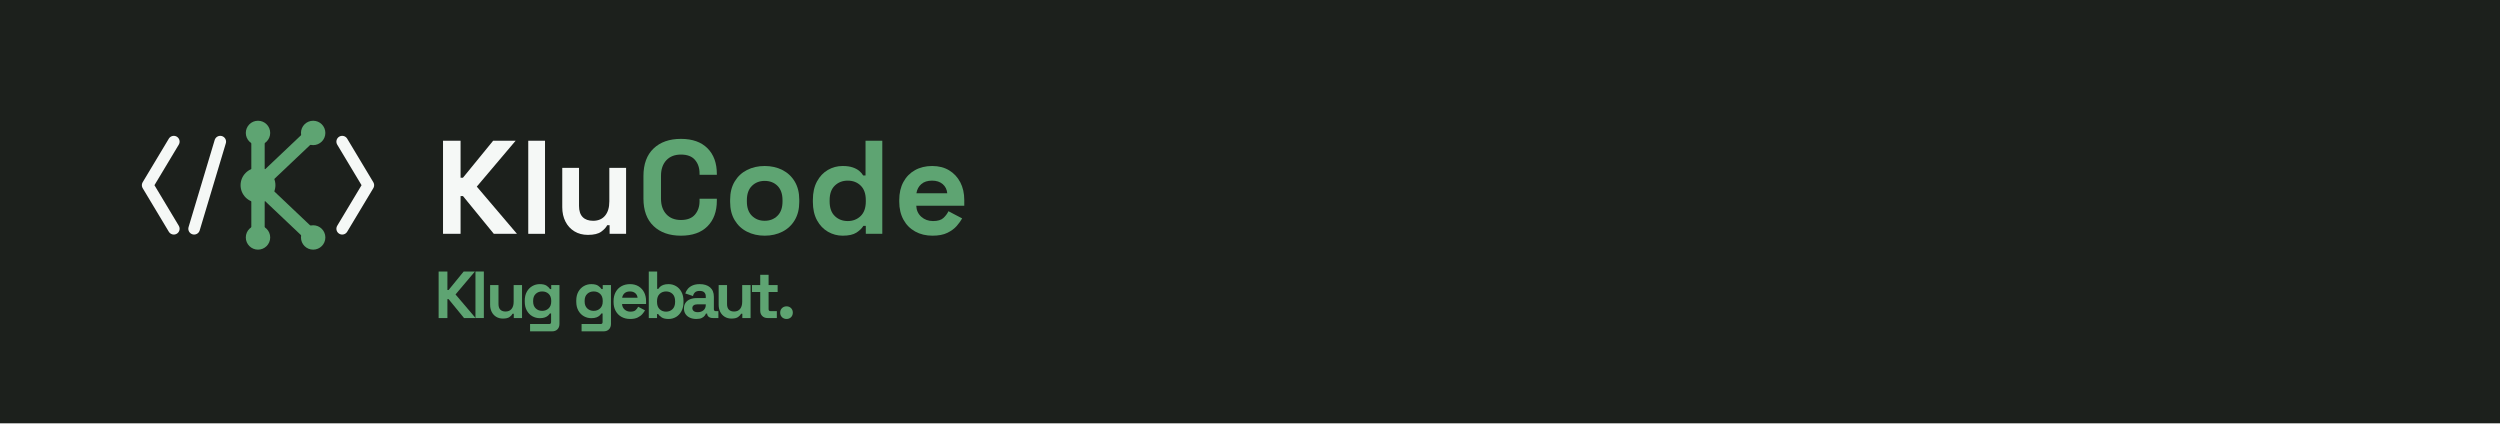
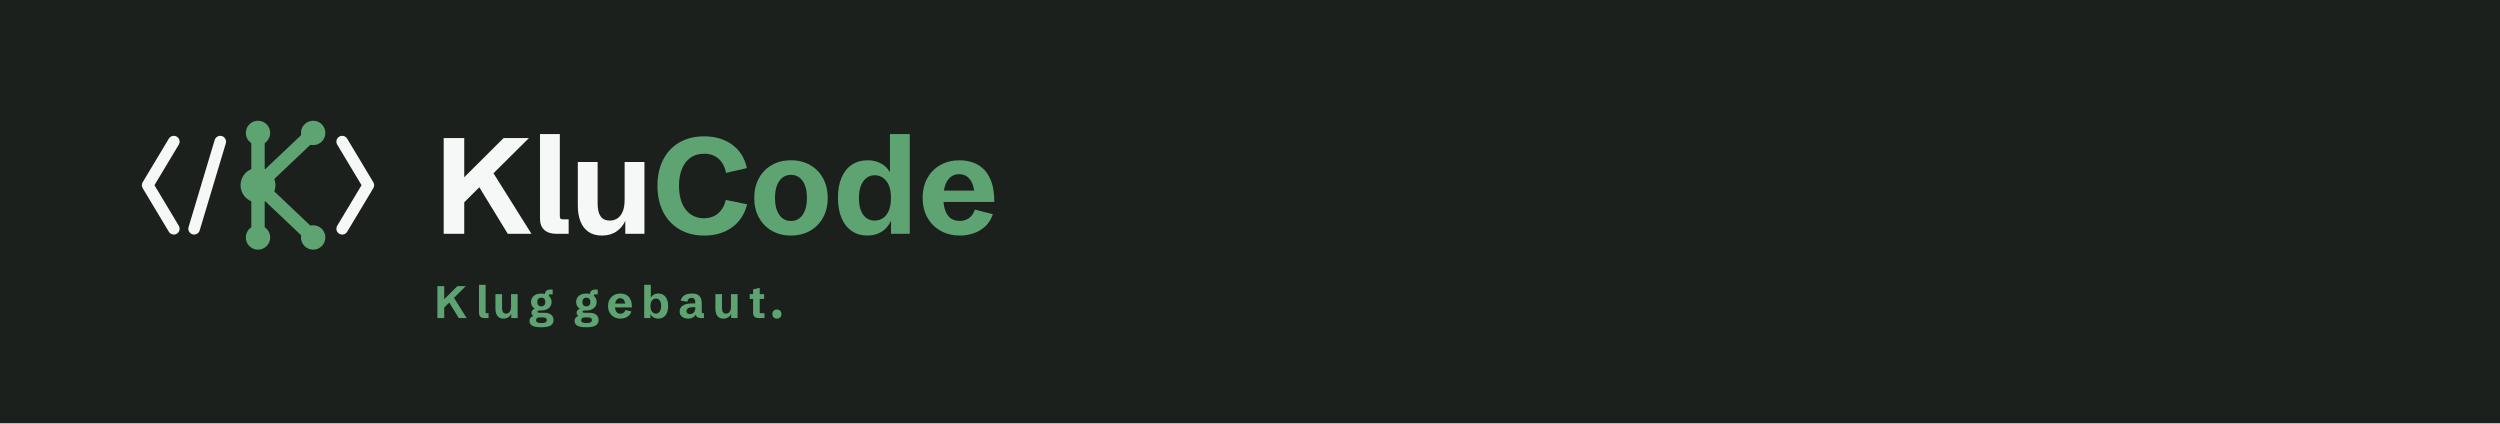
<svg xmlns="http://www.w3.org/2000/svg" viewBox="0 0 1128 191" width="1128" height="191" role="img" aria-label="KluCode">
  <rect width="1128" height="191" fill="#1C201C" />
  <g transform="translate(56.15 41.64) scale(1.31)">
    <g>
      <g fill="none" stroke="#F5F8F6" stroke-width="4" stroke-linecap="round" stroke-linejoin="round">
        <polyline points="17,17 8,32 17,47" />
        <line x1="24" y1="47" x2="33" y2="17" />
        <polyline points="75,17 84,32 75,47" />
      </g>
      <g stroke="#5EA472" stroke-width="4.6" stroke-linecap="round">
        <line x1="46" y1="14" x2="46" y2="50" />
        <line x1="46" y1="32" x2="65" y2="14" />
        <line x1="46" y1="32" x2="65" y2="50" />
      </g>
      <g fill="#5EA472">
        <circle cx="46" cy="14" r="4.2" />
        <circle cx="46" cy="50" r="4.2" />
        <circle cx="65" cy="14" r="4.2" />
        <circle cx="65" cy="50" r="4.2" />
        <circle cx="46" cy="32" r="6" />
      </g>
    </g>
  </g>
  <g fill="#F5F8F6" id="klu">
-     <path transform="translate(195.93 105.5) scale(0.06 -0.06)" d="M66.0 0.0V700.0H198.0V422.0H216.0L443.0 700.0H612.0L320.0 355.0L622.0 0.0H448.0L216.0 284.0H198.0V0.0Z" />
-     <path transform="translate(234.15 105.5) scale(0.06 -0.06)" d="M70.0 0.0V700.0H196.0V0.0Z" />
-     <path transform="translate(249.73 105.5) scale(0.06 -0.06)" d="M259.0 -8.0Q201.0 -8.0 157.5 18.5Q114.0 45.0 90.0 92.0Q66.0 139.0 66.0 200.0V496.0H192.0V210.0Q192.0 154.0 219.5 126.0Q247.0 98.0 298.0 98.0Q356.0 98.0 388.0 136.5Q420.0 175.0 420.0 244.0V496.0H546.0V0.0H422.0V65.0H404.0Q392.0 40.0 359.0 16.0Q326.0 -8.0 259.0 -8.0Z" />
+     <path transform="translate(195.93 105.5) scale(0.03 -0.03)" d="M142.0 0.0V1440.0H451.0V851.0L1043.0 1440.0H1424.0L891.0 911.0L1462.0 0.0H1106.0L678.0 700.0L451.0 474.0V0.0Z" />
+     <path transform="translate(239.57 105.5) scale(0.03 -0.03)" d="M385.0 0.0Q265.0 0.0 200.5 58.5Q136.0 117.0 136.0 227.0V1500.0H434.0V274.0Q434.0 241.0 443.5 229.5Q453.0 218.0 484.0 218.0H567.0V0.0Z" />
+     <path transform="translate(257.08 105.5) scale(0.03 -0.03)" d="M485.0 -26.0Q360.0 -26.0 279.5 31.0Q199.0 88.0 160.0 189.0Q121.0 290.0 121.0 422.0V1080.0H419.0V457.0Q419.0 326.0 464.0 262.5Q509.0 199.0 604.0 199.0Q660.0 199.0 710.5 228.5Q761.0 258.0 793.0 327.0Q825.0 396.0 825.0 515.0V1080.0H1123.0V0.0H835.0V253.0L842.0 209.0Q794.0 99.0 703.5 36.5Q613.0 -26.0 485.0 -26.0Z" />
  </g>
  <g fill="#5EA472" id="code">
-     <path transform="translate(287.32 105.5) scale(0.06 -0.06)" d="M332.0 -14.0Q202.0 -14.0 126.0 58.5Q50.0 131.0 50.0 266.0V434.0Q50.0 569.0 126.0 641.5Q202.0 714.0 332.0 714.0Q461.0 714.0 531.5 643.5Q602.0 573.0 602.0 450.0V444.0H472.0V454.0Q472.0 516.0 437.5 556.0Q403.0 596.0 332.0 596.0Q262.0 596.0 222.0 553.0Q182.0 510.0 182.0 436.0V264.0Q182.0 191.0 222.0 147.5Q262.0 104.0 332.0 104.0Q403.0 104.0 437.5 144.5Q472.0 185.0 472.0 246.0V264.0H602.0V250.0Q602.0 127.0 531.5 56.5Q461.0 -14.0 332.0 -14.0Z" />
-     <path transform="translate(326.67 105.5) scale(0.06 -0.06)" d="M306.0 -14.0Q232.0 -14.0 173.0 16.0Q114.0 46.0 80.0 103.0Q46.0 160.0 46.0 240.0V256.0Q46.0 336.0 80.0 393.0Q114.0 450.0 173.0 480.0Q232.0 510.0 306.0 510.0Q380.0 510.0 439.0 480.0Q498.0 450.0 532.0 393.0Q566.0 336.0 566.0 256.0V240.0Q566.0 160.0 532.0 103.0Q498.0 46.0 439.0 16.0Q380.0 -14.0 306.0 -14.0ZM306.0 98.0Q364.0 98.0 402.0 135.5Q440.0 173.0 440.0 243.0V253.0Q440.0 323.0 402.5 360.5Q365.0 398.0 306.0 398.0Q248.0 398.0 210.0 360.5Q172.0 323.0 172.0 253.0V243.0Q172.0 173.0 210.0 135.5Q248.0 98.0 306.0 98.0Z" />
-     <path transform="translate(364.01 105.5) scale(0.06 -0.06)" d="M270.0 -14.0Q211.0 -14.0 159.5 15.5Q108.0 45.0 77.0 102.0Q46.0 159.0 46.0 240.0V256.0Q46.0 337.0 77.0 394.0Q108.0 451.0 159.0 480.5Q210.0 510.0 270.0 510.0Q315.0 510.0 345.5 499.5Q376.0 489.0 395.0 473.0Q414.0 457.0 424.0 439.0H442.0V700.0H568.0V0.0H444.0V60.0H426.0Q409.0 32.0 373.5 9.0Q338.0 -14.0 270.0 -14.0ZM308.0 96.0Q366.0 96.0 405.0 133.5Q444.0 171.0 444.0 243.0V253.0Q444.0 325.0 405.5 362.5Q367.0 400.0 308.0 400.0Q250.0 400.0 211.0 362.5Q172.0 325.0 172.0 253.0V243.0Q172.0 171.0 211.0 133.5Q250.0 96.0 308.0 96.0Z" />
-     <path transform="translate(402.98 105.5) scale(0.06 -0.06)" d="M296.0 -14.0Q222.0 -14.0 165.5 17.5Q109.0 49.0 77.5 106.5Q46.0 164.0 46.0 242.0V254.0Q46.0 332.0 77.0 389.5Q108.0 447.0 164.0 478.5Q220.0 510.0 294.0 510.0Q367.0 510.0 421.0 477.5Q475.0 445.0 505.0 387.5Q535.0 330.0 535.0 254.0V211.0H174.0Q176.0 160.0 212.0 128.0Q248.0 96.0 300.0 96.0Q353.0 96.0 378.0 119.0Q403.0 142.0 416.0 170.0L519.0 116.0Q505.0 90.0 478.5 59.5Q452.0 29.0 408.0 7.5Q364.0 -14.0 296.0 -14.0ZM175.0 305.0H407.0Q403.0 348.0 372.5 374.0Q342.0 400.0 293.0 400.0Q242.0 400.0 212.0 374.0Q182.0 348.0 175.0 305.0Z" />
+     <path transform="translate(294.57 105.5) scale(0.03 -0.03)" d="M774.0 -26.0Q559.0 -26.0 400.5 67.0Q242.0 160.0 155.5 328.5Q69.0 497.0 69.0 723.0Q69.0 946.0 154.0 1113.0Q239.0 1280.0 397.0 1373.0Q555.0 1466.0 773.0 1466.0Q1018.0 1466.0 1189.5 1343.5Q1361.0 1221.0 1415.0 989.0L1101.0 916.0Q1071.0 1061.0 984.5 1133.0Q898.0 1205.0 772.0 1205.0Q651.0 1205.0 566.5 1145.0Q482.0 1085.0 437.5 976.5Q393.0 868.0 393.0 720.0Q393.0 572.0 438.0 462.5Q483.0 353.0 567.0 293.5Q651.0 234.0 768.0 234.0Q894.0 234.0 980.0 306.0Q1066.0 378.0 1097.0 509.0L1418.0 444.0Q1360.0 218.0 1189.0 96.0Q1018.0 -26.0 774.0 -26.0Z" />
+     <path transform="translate(338.12 105.5) scale(0.03 -0.03)" d="M625.0 -26.0Q462.0 -26.0 337.5 46.0Q213.0 118.0 143.0 245.5Q73.0 373.0 73.0 540.0Q73.0 708.0 143.0 835.5Q213.0 963.0 337.5 1034.5Q462.0 1106.0 625.0 1106.0Q789.0 1106.0 913.5 1034.5Q1038.0 963.0 1108.0 835.5Q1178.0 708.0 1178.0 540.0Q1178.0 372.0 1108.0 244.5Q1038.0 117.0 913.0 45.5Q788.0 -26.0 625.0 -26.0ZM626.0 193.0Q737.0 193.0 801.5 286.5Q866.0 380.0 866.0 540.0Q866.0 701.0 801.5 794.0Q737.0 887.0 625.0 887.0Q514.0 887.0 449.5 794.0Q385.0 701.0 385.0 540.0Q385.0 379.0 449.5 286.0Q514.0 193.0 626.0 193.0Z" />
+     <path transform="translate(376.17 105.5) scale(0.03 -0.03)" d="M507.0 -26.0Q372.0 -26.0 272.0 42.0Q172.0 110.0 118.0 237.0Q64.0 364.0 64.0 542.0Q64.0 720.0 118.5 846.5Q173.0 973.0 273.0 1039.5Q373.0 1106.0 512.0 1106.0Q631.0 1106.0 724.5 1051.0Q818.0 996.0 877.0 870.0L846.0 868.0V1500.0H1144.0V0.0H862.0V217.0L865.0 202.0Q811.0 85.0 718.0 29.5Q625.0 -26.0 507.0 -26.0ZM616.0 199.0Q686.0 199.0 741.0 236.0Q796.0 273.0 828.5 349.0Q861.0 425.0 861.0 538.0Q861.0 709.0 791.0 795.0Q721.0 881.0 618.0 881.0Q510.0 881.0 444.5 790.0Q379.0 699.0 379.0 536.0Q379.0 377.0 442.5 288.0Q506.0 199.0 616.0 199.0Z" />
+     <path transform="translate(414.09 105.5) scale(0.03 -0.03)" d="M633.0 -26.0Q474.0 -26.0 347.5 43.0Q221.0 112.0 147.5 239.5Q74.0 367.0 74.0 541.0Q74.0 714.0 146.5 841.0Q219.0 968.0 344.5 1037.0Q470.0 1106.0 631.0 1106.0Q720.0 1106.0 811.5 1079.0Q903.0 1052.0 980.0 983.5Q1057.0 915.0 1104.0 792.5Q1151.0 670.0 1151.0 480.0H265.0V650.0H885.0L854.0 597.0Q846.0 705.0 814.0 771.0Q782.0 837.0 733.0 867.0Q684.0 897.0 623.0 897.0Q544.0 897.0 491.0 852.0Q438.0 807.0 411.5 726.5Q385.0 646.0 385.0 540.0Q385.0 380.0 445.5 287.0Q506.0 194.0 631.0 194.0Q712.0 194.0 770.5 236.0Q829.0 278.0 860.0 364.0L1130.0 295.0Q1092.0 183.0 1015.0 112.0Q938.0 41.0 838.5 7.5Q739.0 -26.0 633.0 -26.0Z" />
  </g>
  <g fill="#5EA472" id="klu">
  </g>
  <g fill="#5EA472" id="code">
-     <path transform="translate(195.93 143.5) scale(0.03 -0.03)" d="M66.0 0.0V700.0H198.0V422.0H216.0L443.0 700.0H612.0L320.0 355.0L622.0 0.0H448.0L216.0 284.0H198.0V0.0Z" />
-     <path transform="translate(212.43 143.5) scale(0.03 -0.03)" d="M70.0 0.0V700.0H196.0V0.0Z" />
-     <path transform="translate(219.16 143.5) scale(0.03 -0.03)" d="M259.0 -8.0Q201.0 -8.0 157.5 18.5Q114.0 45.0 90.0 92.0Q66.0 139.0 66.0 200.0V496.0H192.0V210.0Q192.0 154.0 219.5 126.0Q247.0 98.0 298.0 98.0Q356.0 98.0 388.0 136.5Q420.0 175.0 420.0 244.0V496.0H546.0V0.0H422.0V65.0H404.0Q392.0 40.0 359.0 16.0Q326.0 -8.0 259.0 -8.0Z" />
-     <path transform="translate(235.39 143.5) scale(0.03 -0.03)" d="M46.0 246.0V262.0Q46.0 340.0 77.0 395.5Q108.0 451.0 159.5 480.5Q211.0 510.0 272.0 510.0Q340.0 510.0 375.0 486.0Q410.0 462.0 426.0 436.0H444.0V496.0H568.0V-88.0Q568.0 -139.0 538.0 -169.5Q508.0 -200.0 458.0 -200.0H126.0V-90.0H414.0Q442.0 -90.0 442.0 -60.0V69.0H424.0Q414.0 53.0 396.0 36.5Q378.0 20.0 348.0 9.0Q318.0 -2.0 272.0 -2.0Q211.0 -2.0 159.5 27.5Q108.0 57.0 77.0 112.5Q46.0 168.0 46.0 246.0ZM308.0 108.0Q366.0 108.0 405.0 145.0Q444.0 182.0 444.0 249.0V259.0Q444.0 327.0 405.5 363.5Q367.0 400.0 308.0 400.0Q250.0 400.0 211.0 363.5Q172.0 327.0 172.0 259.0V249.0Q172.0 182.0 211.0 145.0Q250.0 108.0 308.0 108.0Z" />
-     <path transform="translate(252.22 143.5) scale(0.03 -0.03)" d="" />
-     <path transform="translate(258.63 143.5) scale(0.03 -0.03)" d="M46.0 246.0V262.0Q46.0 340.0 77.0 395.5Q108.0 451.0 159.5 480.5Q211.0 510.0 272.0 510.0Q340.0 510.0 375.0 486.0Q410.0 462.0 426.0 436.0H444.0V496.0H568.0V-88.0Q568.0 -139.0 538.0 -169.5Q508.0 -200.0 458.0 -200.0H126.0V-90.0H414.0Q442.0 -90.0 442.0 -60.0V69.0H424.0Q414.0 53.0 396.0 36.5Q378.0 20.0 348.0 9.0Q318.0 -2.0 272.0 -2.0Q211.0 -2.0 159.5 27.5Q108.0 57.0 77.0 112.5Q46.0 168.0 46.0 246.0ZM308.0 108.0Q366.0 108.0 405.0 145.0Q444.0 182.0 444.0 249.0V259.0Q444.0 327.0 405.5 363.5Q367.0 400.0 308.0 400.0Q250.0 400.0 211.0 363.5Q172.0 327.0 172.0 259.0V249.0Q172.0 182.0 211.0 145.0Q250.0 108.0 308.0 108.0Z" />
-     <path transform="translate(275.46 143.5) scale(0.03 -0.03)" d="M296.0 -14.0Q222.0 -14.0 165.5 17.5Q109.0 49.0 77.5 106.5Q46.0 164.0 46.0 242.0V254.0Q46.0 332.0 77.0 389.5Q108.0 447.0 164.0 478.5Q220.0 510.0 294.0 510.0Q367.0 510.0 421.0 477.5Q475.0 445.0 505.0 387.5Q535.0 330.0 535.0 254.0V211.0H174.0Q176.0 160.0 212.0 128.0Q248.0 96.0 300.0 96.0Q353.0 96.0 378.0 119.0Q403.0 142.0 416.0 170.0L519.0 116.0Q505.0 90.0 478.5 59.5Q452.0 29.0 408.0 7.5Q364.0 -14.0 296.0 -14.0ZM175.0 305.0H407.0Q403.0 348.0 372.5 374.0Q342.0 400.0 293.0 400.0Q242.0 400.0 212.0 374.0Q182.0 348.0 175.0 305.0Z" />
-     <path transform="translate(290.63 143.5) scale(0.03 -0.03)" d="M368.0 -14.0Q301.0 -14.0 265.0 9.0Q229.0 32.0 212.0 60.0H194.0V0.0H70.0V700.0H196.0V439.0H214.0Q225.0 457.0 243.5 473.0Q262.0 489.0 292.5 499.5Q323.0 510.0 368.0 510.0Q428.0 510.0 479.0 480.5Q530.0 451.0 561.0 394.0Q592.0 337.0 592.0 256.0V240.0Q592.0 159.0 561.0 102.0Q530.0 45.0 479.0 15.5Q428.0 -14.0 368.0 -14.0ZM330.0 96.0Q388.0 96.0 427.0 133.5Q466.0 171.0 466.0 243.0V253.0Q466.0 325.0 427.5 362.5Q389.0 400.0 330.0 400.0Q272.0 400.0 233.0 362.5Q194.0 325.0 194.0 253.0V243.0Q194.0 171.0 233.0 133.5Q272.0 96.0 330.0 96.0Z" />
-     <path transform="translate(307.46 143.5) scale(0.03 -0.03)" d="M224.0 -14.0Q171.0 -14.0 129.0 4.5Q87.0 23.0 62.5 58.5Q38.0 94.0 38.0 145.0Q38.0 196.0 62.5 230.5Q87.0 265.0 130.5 282.5Q174.0 300.0 230.0 300.0H366.0V328.0Q366.0 363.0 344.0 385.5Q322.0 408.0 274.0 408.0Q227.0 408.0 204.0 386.5Q181.0 365.0 174.0 331.0L58.0 370.0Q70.0 408.0 96.5 439.5Q123.0 471.0 167.5 490.5Q212.0 510.0 276.0 510.0Q374.0 510.0 431.0 461.0Q488.0 412.0 488.0 319.0V134.0Q488.0 104.0 516.0 104.0H556.0V0.0H472.0Q435.0 0.0 411.0 18.0Q387.0 36.0 387.0 66.0V67.0H368.0Q364.0 55.0 350.0 35.5Q336.0 16.0 306.0 1.0Q276.0 -14.0 224.0 -14.0ZM246.0 88.0Q299.0 88.0 332.5 117.5Q366.0 147.0 366.0 196.0V206.0H239.0Q204.0 206.0 184.0 191.0Q164.0 176.0 164.0 149.0Q164.0 122.0 185.0 105.0Q206.0 88.0 246.0 88.0Z" />
-     <path transform="translate(322.28 143.5) scale(0.03 -0.03)" d="M259.0 -8.0Q201.0 -8.0 157.5 18.5Q114.0 45.0 90.0 92.0Q66.0 139.0 66.0 200.0V496.0H192.0V210.0Q192.0 154.0 219.5 126.0Q247.0 98.0 298.0 98.0Q356.0 98.0 388.0 136.5Q420.0 175.0 420.0 244.0V496.0H546.0V0.0H422.0V65.0H404.0Q392.0 40.0 359.0 16.0Q326.0 -8.0 259.0 -8.0Z" />
-     <path transform="translate(338.51 143.5) scale(0.03 -0.03)" d="M260.0 0.0Q211.0 0.0 180.5 30.5Q150.0 61.0 150.0 112.0V392.0H26.0V496.0H150.0V650.0H276.0V496.0H412.0V392.0H276.0V134.0Q276.0 104.0 304.0 104.0H400.0V0.0Z" />
-     <path transform="translate(350.4 143.5) scale(0.03 -0.03)" d="M150.0 -14.0Q109.0 -14.0 81.5 12.5Q54.0 39.0 54.0 81.0Q54.0 123.0 81.5 149.5Q109.0 176.0 150.0 176.0Q190.0 176.0 217.0 149.5Q244.0 123.0 244.0 81.0Q244.0 39.0 217.0 12.5Q190.0 -14.0 150.0 -14.0Z" />
+     <path transform="translate(195.93 143.5) scale(0.01 -0.01)" d="M142.0 0.0V1440.0H451.0V851.0L1043.0 1440.0H1424.0L891.0 911.0L1462.0 0.0H1106.0L678.0 700.0L451.0 474.0V0.0Z" />
+     <path transform="translate(214.77 143.5) scale(0.01 -0.01)" d="M385.0 0.0Q265.0 0.0 200.5 58.5Q136.0 117.0 136.0 227.0V1500.0H434.0V274.0Q434.0 241.0 443.5 229.5Q453.0 218.0 484.0 218.0H567.0V0.0Z" />
+     <path transform="translate(222.33 143.5) scale(0.01 -0.01)" d="M485.0 -26.0Q360.0 -26.0 279.5 31.0Q199.0 88.0 160.0 189.0Q121.0 290.0 121.0 422.0V1080.0H419.0V457.0Q419.0 326.0 464.0 262.5Q509.0 199.0 604.0 199.0Q660.0 199.0 710.5 228.5Q761.0 258.0 793.0 327.0Q825.0 396.0 825.0 515.0V1080.0H1123.0V0.0H835.0V253.0L842.0 209.0Q794.0 99.0 703.5 36.5Q613.0 -26.0 485.0 -26.0Z" />
+     <path transform="translate(238.42 143.5) scale(0.01 -0.01)" d="M565.0 -416.0Q304.0 -416.0 177.0 -347.0Q50.0 -278.0 50.0 -134.0Q50.0 -45.0 95.5 10.0Q141.0 65.0 220.0 91.0Q183.0 117.0 161.5 156.0Q140.0 195.0 140.0 242.0Q140.0 303.0 178.0 349.0Q216.0 395.0 287.0 415.0Q208.0 465.0 163.5 543.5Q119.0 622.0 119.0 723.0Q119.0 839.0 176.5 925.0Q234.0 1011.0 338.0 1058.5Q442.0 1106.0 581.0 1106.0Q720.0 1106.0 824.0 1058.5Q928.0 1011.0 986.0 924.5Q1044.0 838.0 1044.0 722.0Q1044.0 608.0 986.0 522.0Q928.0 436.0 823.5 388.5Q719.0 341.0 579.0 341.0H507.0Q408.0 341.0 408.0 288.0Q408.0 237.0 507.0 237.0H725.0Q837.0 237.0 914.0 210.0Q991.0 183.0 1039.5 137.5Q1088.0 92.0 1110.5 33.0Q1133.0 -26.0 1133.0 -91.0Q1133.0 -255.0 1003.0 -335.5Q873.0 -416.0 604.0 -416.0ZM572.0 -226.0H608.0Q831.0 -226.0 831.0 -92.0Q831.0 -40.0 792.0 -5.5Q753.0 29.0 650.0 29.0H508.0Q446.0 29.0 396.0 -0.5Q346.0 -30.0 346.0 -99.0Q346.0 -163.0 401.0 -194.5Q456.0 -226.0 572.0 -226.0ZM581.0 528.0Q668.0 528.0 715.5 579.0Q763.0 630.0 763.0 722.0Q763.0 814.0 715.5 866.0Q668.0 918.0 581.0 918.0Q495.0 918.0 447.0 866.5Q399.0 815.0 399.0 722.0Q399.0 630.0 447.0 579.0Q495.0 528.0 581.0 528.0ZM741.0 951.0V1060.0Q741.0 1170.0 805.0 1228.5Q869.0 1287.0 991.0 1287.0H1094.0V1068.0H974.0Q943.0 1068.0 933.5 1057.0Q924.0 1046.0 924.0 1013.0V951.0Z" />
+     <path transform="translate(253.57 143.5) scale(0.01 -0.01)" d="" />
+     <path transform="translate(258.76 143.5) scale(0.01 -0.01)" d="M565.0 -416.0Q304.0 -416.0 177.0 -347.0Q50.0 -278.0 50.0 -134.0Q50.0 -45.0 95.5 10.0Q141.0 65.0 220.0 91.0Q183.0 117.0 161.5 156.0Q140.0 195.0 140.0 242.0Q140.0 303.0 178.0 349.0Q216.0 395.0 287.0 415.0Q208.0 465.0 163.5 543.5Q119.0 622.0 119.0 723.0Q119.0 839.0 176.5 925.0Q234.0 1011.0 338.0 1058.5Q442.0 1106.0 581.0 1106.0Q720.0 1106.0 824.0 1058.5Q928.0 1011.0 986.0 924.5Q1044.0 838.0 1044.0 722.0Q1044.0 608.0 986.0 522.0Q928.0 436.0 823.5 388.5Q719.0 341.0 579.0 341.0H507.0Q408.0 341.0 408.0 288.0Q408.0 237.0 507.0 237.0H725.0Q837.0 237.0 914.0 210.0Q991.0 183.0 1039.5 137.5Q1088.0 92.0 1110.5 33.0Q1133.0 -26.0 1133.0 -91.0Q1133.0 -255.0 1003.0 -335.5Q873.0 -416.0 604.0 -416.0ZM572.0 -226.0H608.0Q831.0 -226.0 831.0 -92.0Q831.0 -40.0 792.0 -5.5Q753.0 29.0 650.0 29.0H508.0Q446.0 29.0 396.0 -0.5Q346.0 -30.0 346.0 -99.0Q346.0 -163.0 401.0 -194.5Q456.0 -226.0 572.0 -226.0ZM581.0 528.0Q668.0 528.0 715.5 579.0Q763.0 630.0 763.0 722.0Q763.0 814.0 715.5 866.0Q668.0 918.0 581.0 918.0Q495.0 918.0 447.0 866.5Q399.0 815.0 399.0 722.0Q399.0 630.0 447.0 579.0Q495.0 528.0 581.0 528.0ZM741.0 951.0V1060.0Q741.0 1170.0 805.0 1228.5Q869.0 1287.0 991.0 1287.0H1094.0V1068.0H974.0Q943.0 1068.0 933.5 1057.0Q924.0 1046.0 924.0 1013.0V951.0Z" />
+     <path transform="translate(273.62 143.5) scale(0.01 -0.01)" d="M633.0 -26.0Q474.0 -26.0 347.5 43.0Q221.0 112.0 147.5 239.5Q74.0 367.0 74.0 541.0Q74.0 714.0 146.5 841.0Q219.0 968.0 344.5 1037.0Q470.0 1106.0 631.0 1106.0Q720.0 1106.0 811.5 1079.0Q903.0 1052.0 980.0 983.5Q1057.0 915.0 1104.0 792.5Q1151.0 670.0 1151.0 480.0H265.0V650.0H885.0L854.0 597.0Q846.0 705.0 814.0 771.0Q782.0 837.0 733.0 867.0Q684.0 897.0 623.0 897.0Q544.0 897.0 491.0 852.0Q438.0 807.0 411.5 726.5Q385.0 646.0 385.0 540.0Q385.0 380.0 445.5 287.0Q506.0 194.0 631.0 194.0Q712.0 194.0 770.5 236.0Q829.0 278.0 860.0 364.0L1130.0 295.0Q1092.0 183.0 1015.0 112.0Q938.0 41.0 838.5 7.5Q739.0 -26.0 633.0 -26.0Z" />
+     <path transform="translate(289.24 143.5) scale(0.01 -0.01)" d="M774.0 -26.0Q654.0 -26.0 560.5 29.5Q467.0 85.0 409.0 210.0L424.0 212.0V0.0H142.0V1500.0H440.0V863.0L420.0 879.0Q476.0 997.0 569.5 1051.5Q663.0 1106.0 779.0 1106.0Q915.0 1106.0 1014.5 1038.5Q1114.0 971.0 1168.0 843.5Q1222.0 716.0 1222.0 538.0Q1222.0 360.0 1167.5 233.5Q1113.0 107.0 1012.5 40.5Q912.0 -26.0 774.0 -26.0ZM668.0 199.0Q777.0 199.0 842.0 290.5Q907.0 382.0 907.0 544.0Q907.0 704.0 843.5 792.5Q780.0 881.0 670.0 881.0Q601.0 881.0 545.5 844.0Q490.0 807.0 457.5 731.5Q425.0 656.0 425.0 542.0Q425.0 371.0 495.0 285.0Q565.0 199.0 668.0 199.0Z" />
+     <path transform="translate(306.01 143.5) scale(0.01 -0.01)" d="M447.0 -26.0Q344.0 -26.0 257.0 10.5Q170.0 47.0 117.5 119.0Q65.0 191.0 65.0 299.0Q65.0 415.0 132.0 496.0Q199.0 577.0 327.0 619.5Q455.0 662.0 636.0 662.0H788.0L770.0 635.0V697.0Q770.0 804.0 731.0 856.5Q692.0 909.0 602.0 909.0Q516.0 909.0 470.5 863.5Q425.0 818.0 415.0 734.0L111.0 786.0Q128.0 876.0 188.5 948.5Q249.0 1021.0 356.0 1064.0Q463.0 1107.0 619.0 1107.0Q762.0 1107.0 861.0 1061.5Q960.0 1016.0 1011.5 914.0Q1063.0 812.0 1063.0 641.0V274.0Q1063.0 240.0 1072.5 229.0Q1082.0 218.0 1113.0 218.0H1162.0V0.0H1020.0Q903.0 0.0 842.5 58.5Q782.0 117.0 782.0 227.0V278.0L834.0 258.0Q821.0 215.0 796.0 166.0Q771.0 117.0 726.5 73.5Q682.0 30.0 614.0 2.0Q546.0 -26.0 447.0 -26.0ZM533.0 178.0Q603.0 178.0 657.0 210.0Q711.0 242.0 742.0 306.5Q773.0 371.0 773.0 467.0V490.0H647.0Q540.0 490.0 480.5 462.0Q421.0 434.0 397.0 393.5Q373.0 353.0 373.0 315.0Q373.0 285.0 387.5 253.0Q402.0 221.0 436.5 199.5Q471.0 178.0 533.0 178.0Z" />
+     <path transform="translate(321.57 143.5) scale(0.01 -0.01)" d="M485.0 -26.0Q360.0 -26.0 279.5 31.0Q199.0 88.0 160.0 189.0Q121.0 290.0 121.0 422.0V1080.0H419.0V457.0Q419.0 326.0 464.0 262.5Q509.0 199.0 604.0 199.0Q660.0 199.0 710.5 228.5Q761.0 258.0 793.0 327.0Q825.0 396.0 825.0 515.0V1080.0H1123.0V0.0H835.0V253.0L842.0 209.0Q794.0 99.0 703.5 36.5Q613.0 -26.0 485.0 -26.0Z" />
+     <path transform="translate(337.81 143.5) scale(0.01 -0.01)" d="M448.0 0.0Q328.0 0.0 263.5 58.5Q199.0 117.0 199.0 227.0V862.0H45.0V1080.0H199.0V1292.0L497.0 1364.0V1080.0H697.0V862.0H497.0V274.0Q497.0 241.0 506.5 229.5Q516.0 218.0 547.0 218.0H712.0V0.0Z" />
+     <path transform="translate(347.43 143.5) scale(0.01 -0.01)" d="M312.0 -26.0Q220.0 -26.0 163.0 31.0Q106.0 88.0 106.0 180.0Q106.0 272.0 163.0 328.5Q220.0 385.0 312.0 385.0Q404.0 385.0 460.5 328.5Q517.0 272.0 517.0 180.0Q517.0 88.0 460.5 31.0Q404.0 -26.0 312.0 -26.0Z" />
  </g>
</svg>
